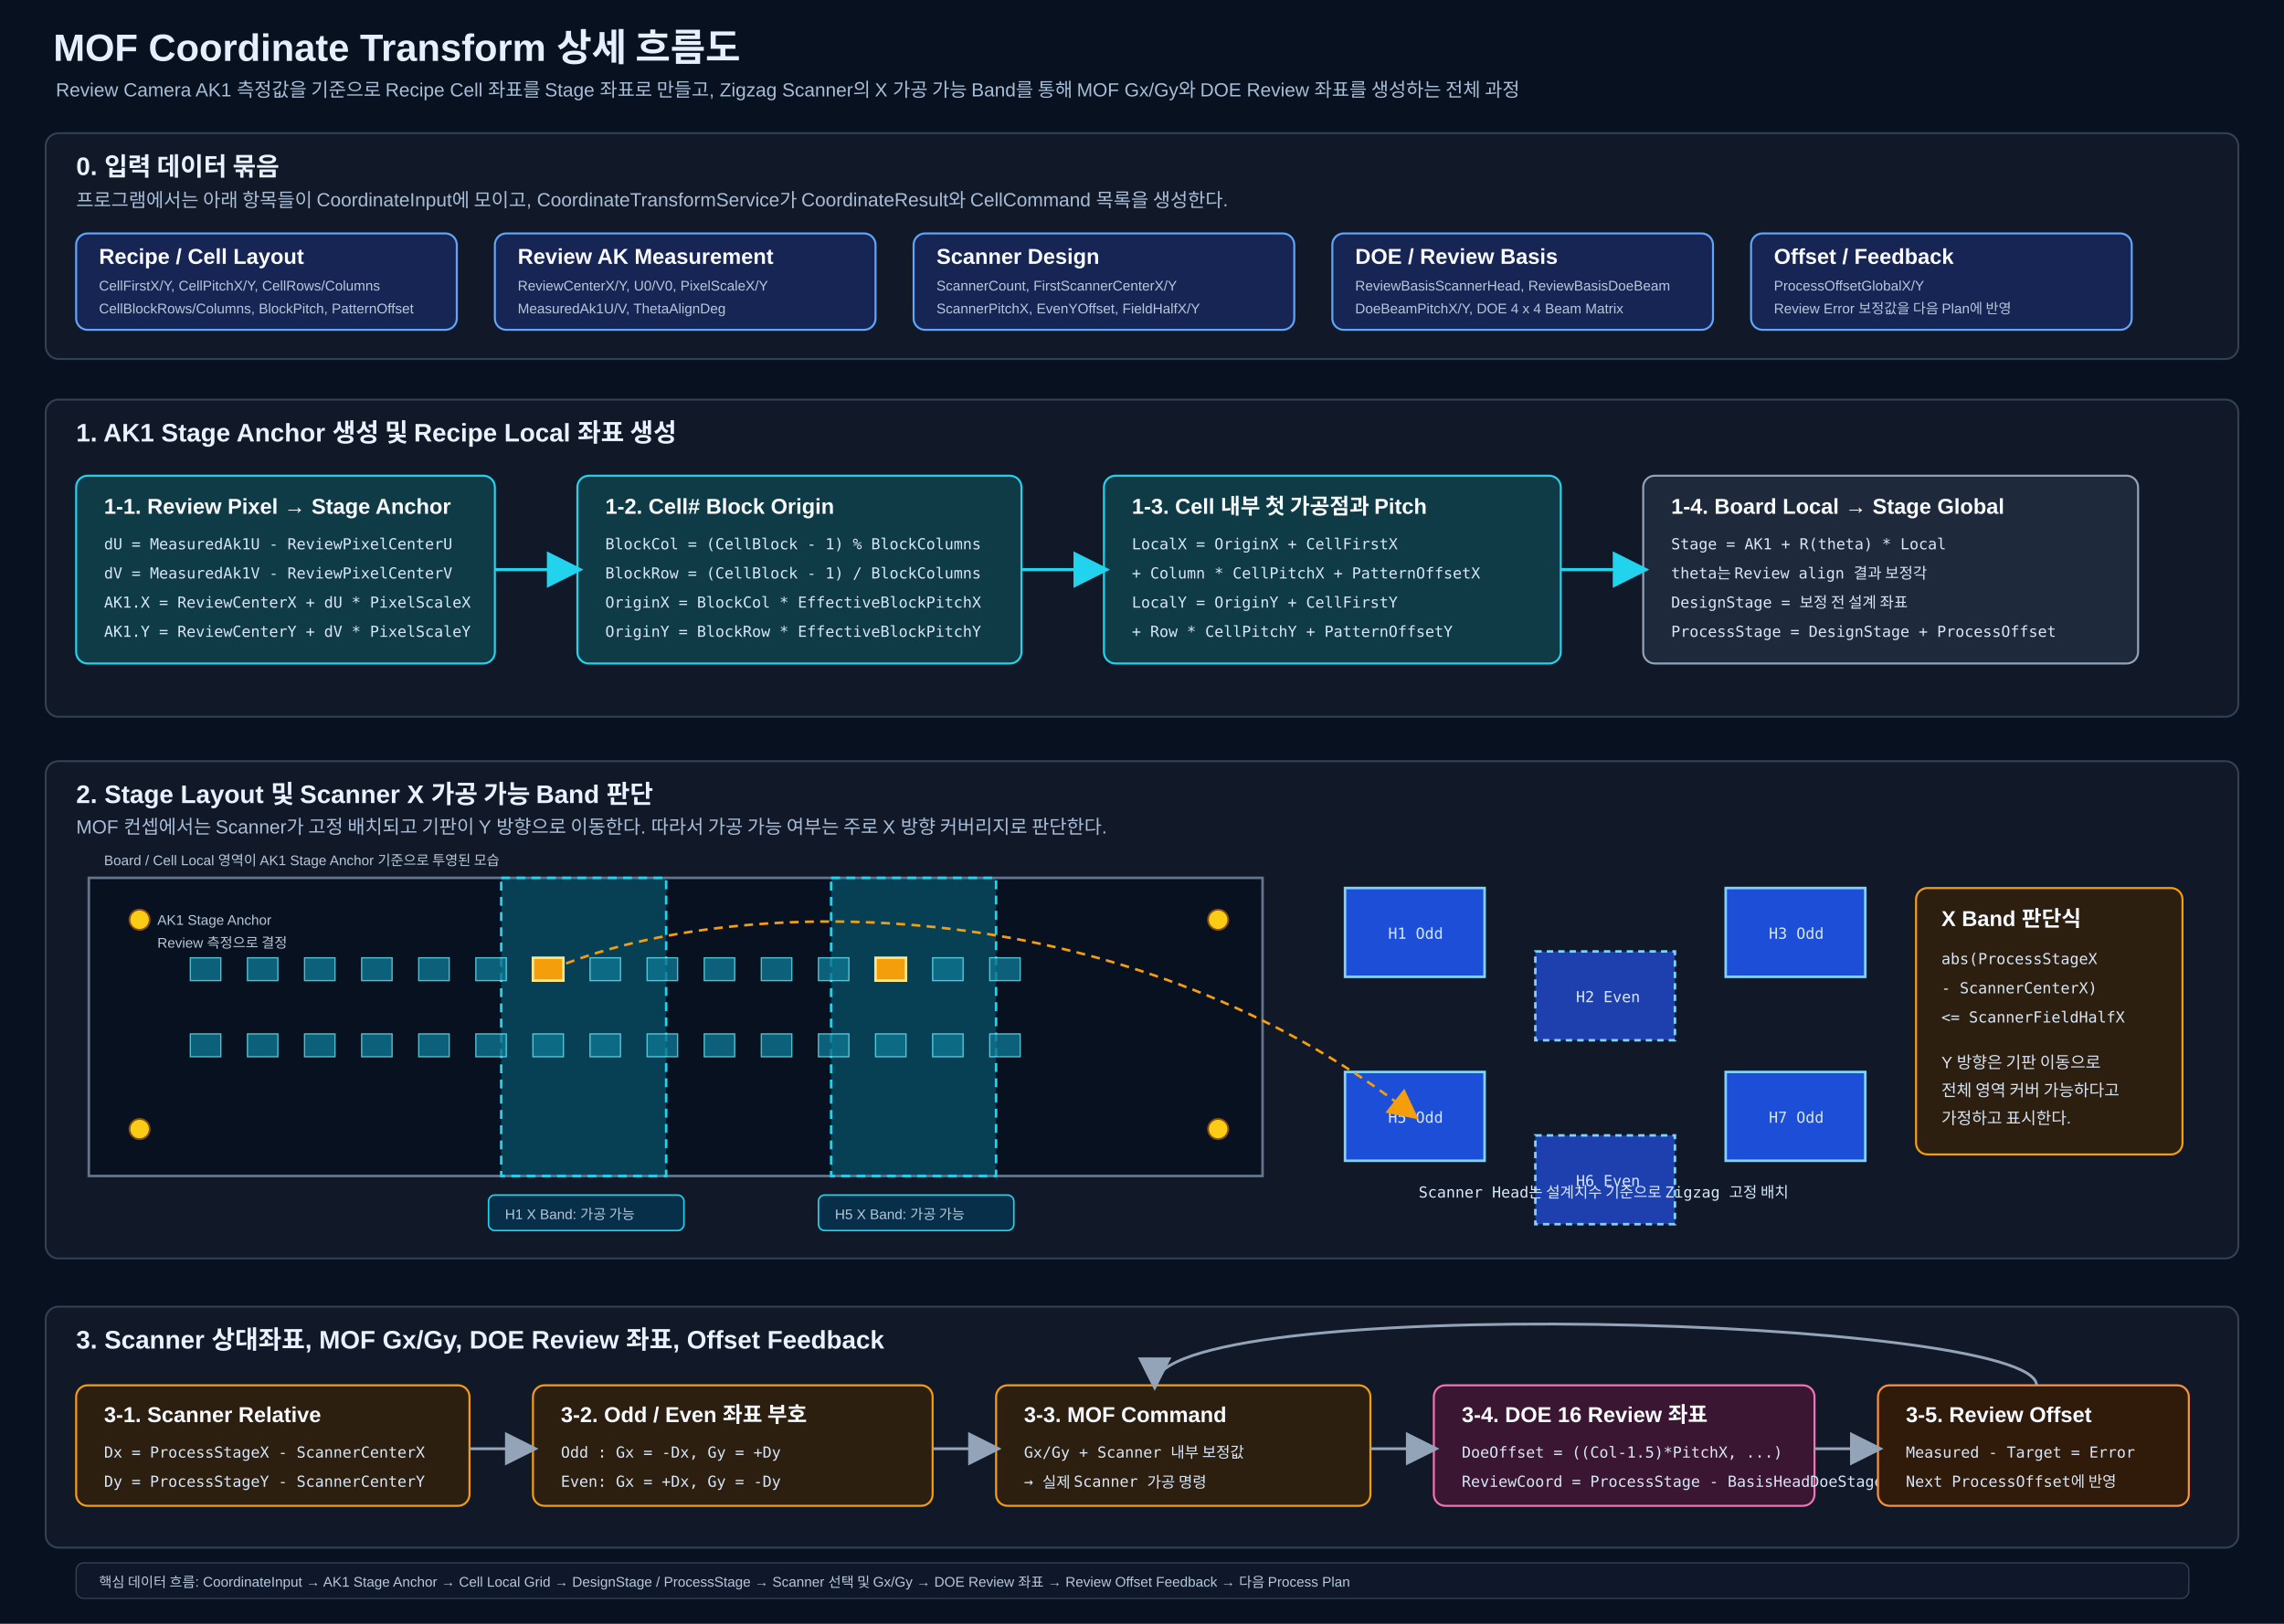
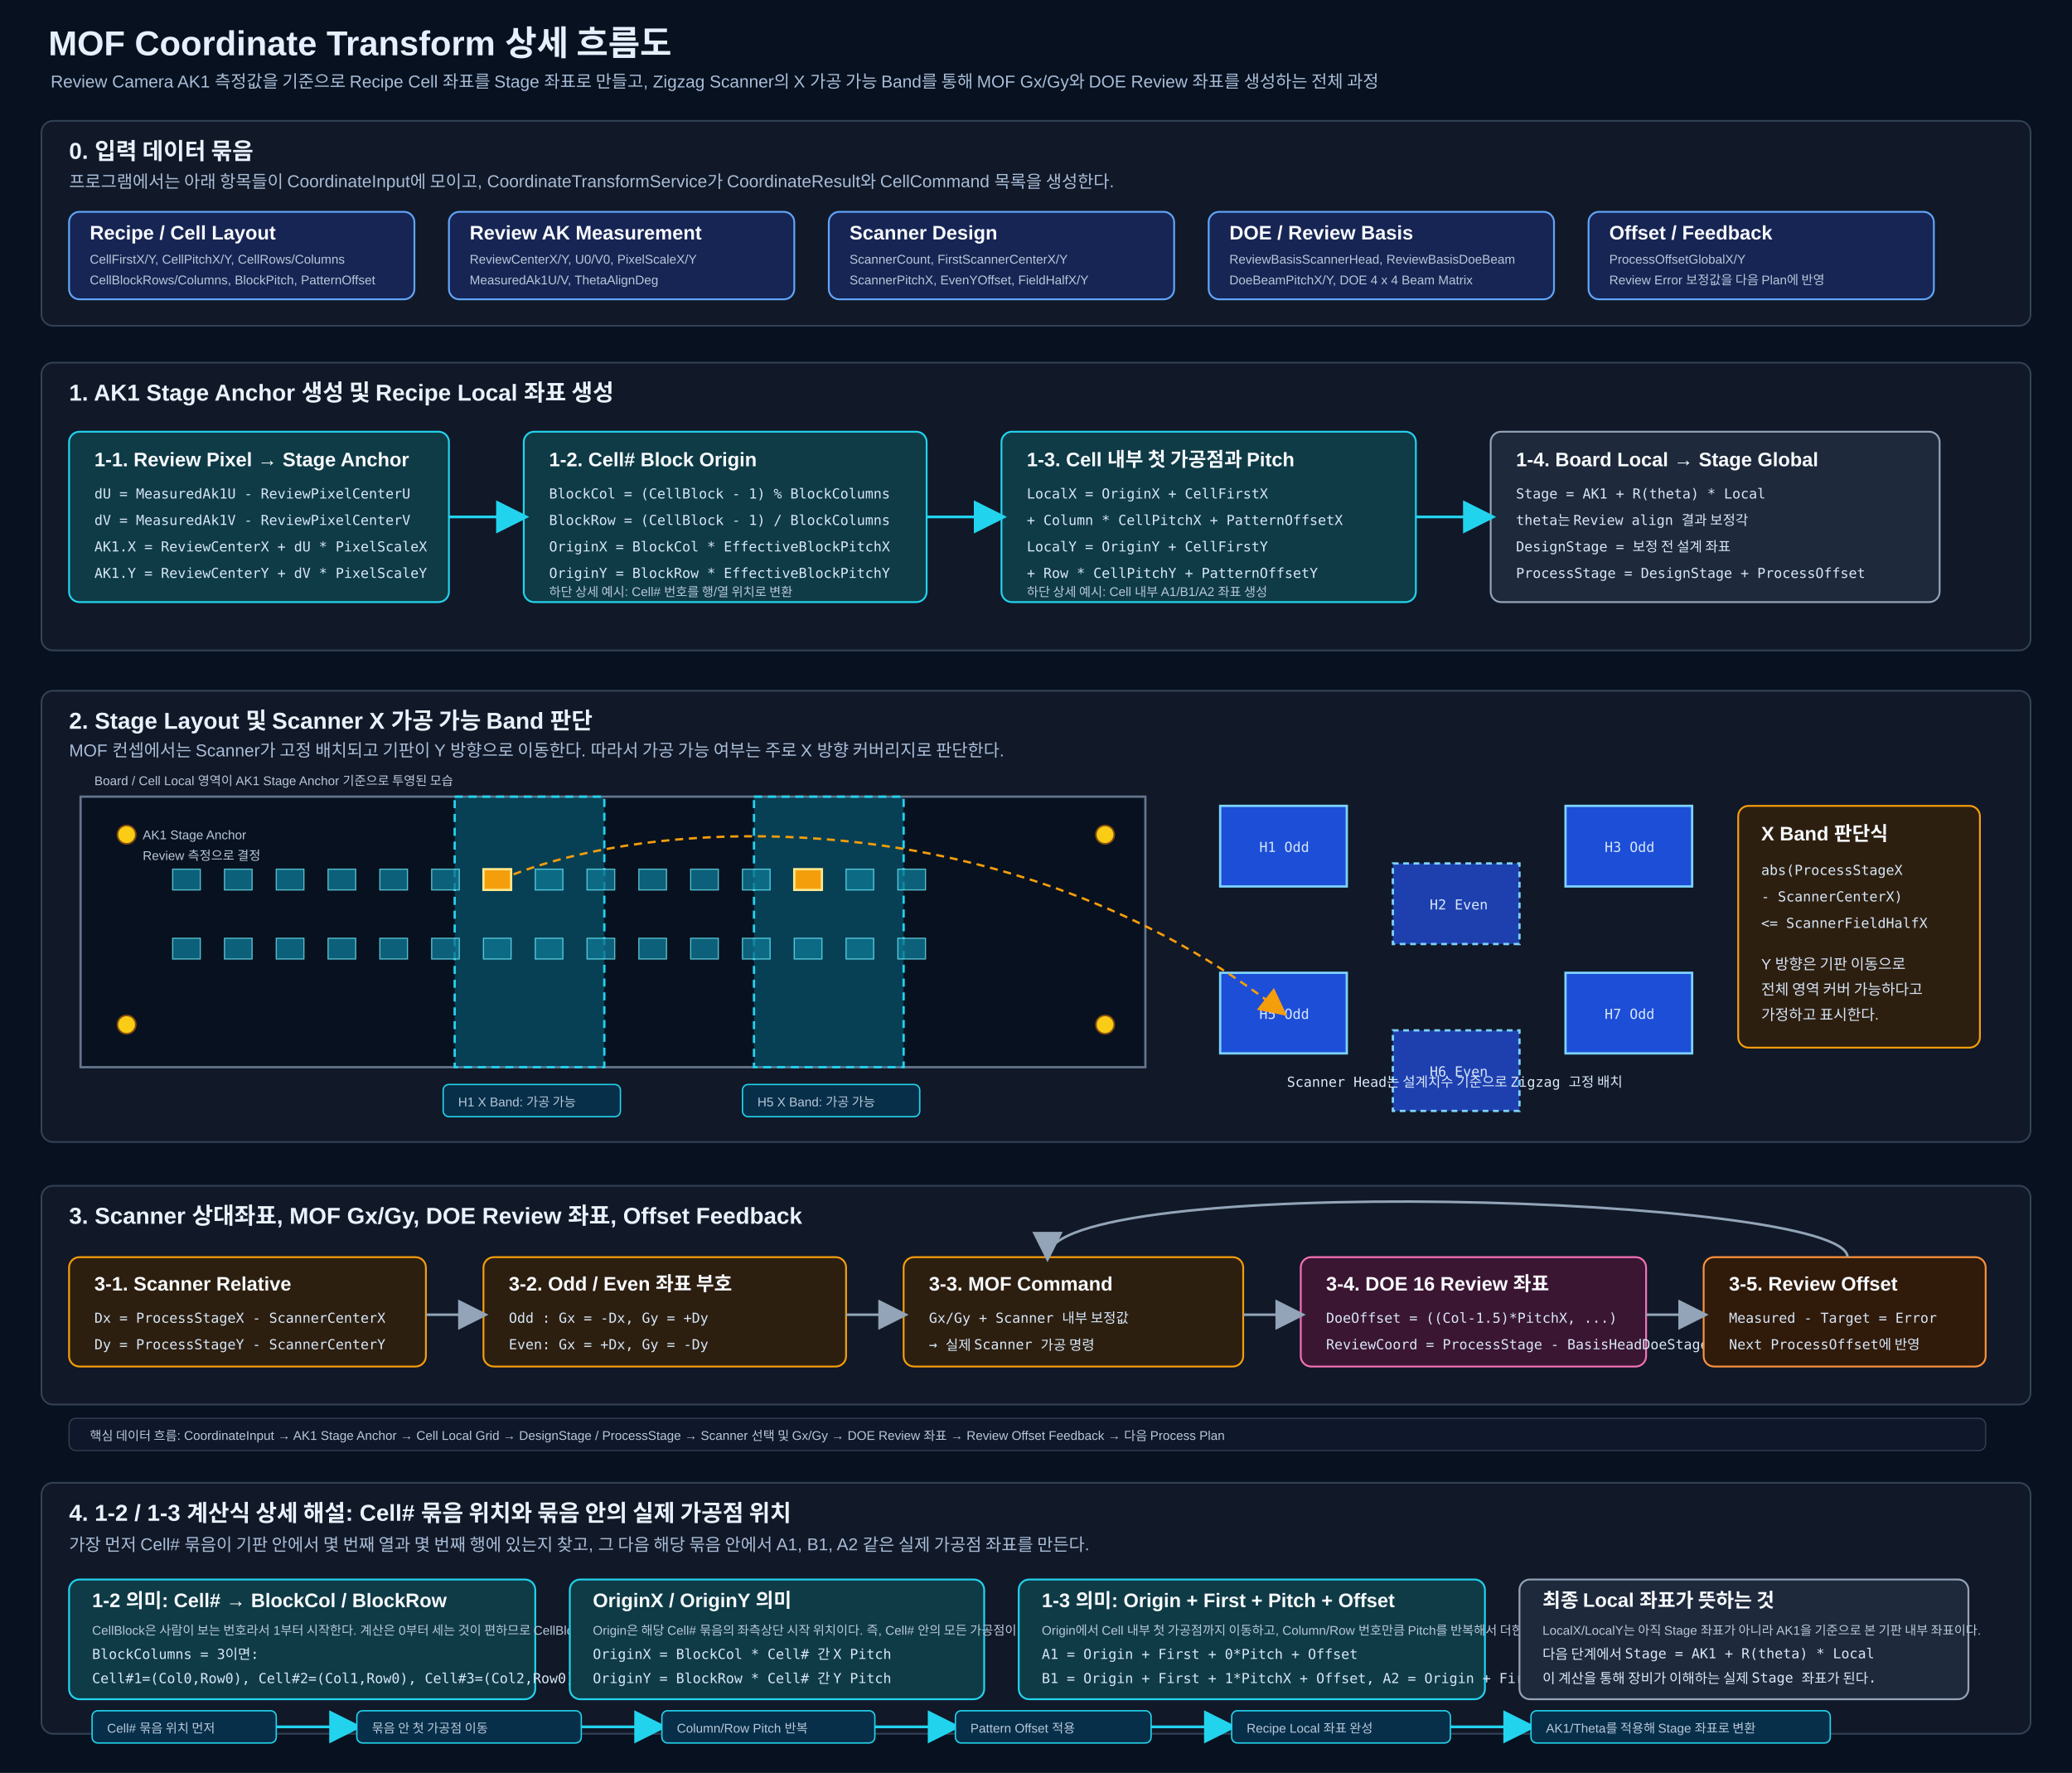
- <svg xmlns="http://www.w3.org/2000/svg" width="1800" height="1280" viewBox="0 0 1800 1280">
+ <svg xmlns="http://www.w3.org/2000/svg" width="1800" height="1540" viewBox="0 0 1800 1540">
  <defs>
    <style>
      .title{font-family:Segoe UI,Arial,sans-serif;font-size:30px;font-weight:700;fill:#e5f0ff}
      .subtitle{font-family:Segoe UI,Arial,sans-serif;font-size:15px;fill:#a9bdd8}
      .section{font-family:Segoe UI,Arial,sans-serif;font-size:20px;font-weight:700;fill:#eaf2ff}
      .h{font-family:Segoe UI,Arial,sans-serif;font-size:17px;font-weight:700;fill:#f8fbff}
      .t{font-family:Segoe UI,Arial,sans-serif;font-size:13px;fill:#d5e3f5}
      .small{font-family:Consolas,Menlo,monospace;font-size:12px;fill:#d7e7f8}
      .tiny{font-family:Segoe UI,Arial,sans-serif;font-size:11px;fill:#b7c7da}
      .panel{fill:#111827;stroke:#334155;stroke-width:1.5;rx:10}
      .input{fill:#172554;stroke:#60a5fa;stroke-width:1.6;rx:9}
      .calc{fill:#0f3b46;stroke:#22d3ee;stroke-width:1.6;rx:9}
      .stage{fill:#1e293b;stroke:#94a3b8;stroke-width:1.6;rx:9}
      .scanner{fill:#2d1f10;stroke:#f59e0b;stroke-width:1.6;rx:9}
      .review{fill:#3b1632;stroke:#f472b6;stroke-width:1.6;rx:9}
      .feedback{fill:#301a0a;stroke:#fb923c;stroke-width:1.6;rx:9}
      .board{fill:#08111f;stroke:#64748b;stroke-width:2}
      .cell{fill:#0e7490;stroke:#67e8f9;stroke-width:1;opacity:.8}
      .cellSel{fill:#f59e0b;stroke:#fde68a;stroke-width:2}
      .band{fill:#0891b25c;stroke:#22d3ee;stroke-width:2;stroke-dasharray:7 5}
      .ak{fill:#facc15;stroke:#854d0e;stroke-width:1.4}
      .headOdd{fill:#1d4ed8;stroke:#7dd3fc;stroke-width:2}
      .headEven{fill:#1e40af;stroke:#7dd3fc;stroke-width:2;stroke-dasharray:5 4}
      .arrow{stroke:#93a4b8;stroke-width:2.2;fill:none;marker-end:url(#arrow)}
      .arrow2{stroke:#22d3ee;stroke-width:2.4;fill:none;marker-end:url(#arrowC)}
      .dash{stroke:#f59e0b;stroke-width:2;fill:none;stroke-dasharray:7 5;marker-end:url(#arrowO)}
      .grid{stroke:#243244;stroke-width:1}
      .badge{fill:#082f49;stroke:#22d3ee;stroke-width:1.2;rx:5}
    </style>
    <marker id="arrow" markerWidth="12" markerHeight="12" refX="10" refY="6" orient="auto">
      <path d="M0,0 L12,6 L0,12 Z" fill="#93a4b8" />
    </marker>
    <marker id="arrowC" markerWidth="12" markerHeight="12" refX="10" refY="6" orient="auto">
      <path d="M0,0 L12,6 L0,12 Z" fill="#22d3ee" />
    </marker>
    <marker id="arrowO" markerWidth="12" markerHeight="12" refX="10" refY="6" orient="auto">
      <path d="M0,0 L12,6 L0,12 Z" fill="#f59e0b" />
    </marker>
  </defs>
-   <rect width="1800" height="1280" fill="#07111f" />
+   <rect width="1800" height="1540" fill="#07111f" />
  <text x="42" y="48" class="title">MOF Coordinate Transform 상세 흐름도</text>
  <text x="44" y="76" class="subtitle">Review Camera AK1 측정값을 기준으로 Recipe Cell 좌표를 Stage 좌표로 만들고, Zigzag Scanner의 X 가공 가능 Band를 통해 MOF Gx/Gy와 DOE Review 좌표를 생성하는 전체 과정</text>
  <rect x="36" y="105" width="1728" height="178" class="panel" />
  <text x="60" y="138" class="section">0. 입력 데이터 묶음</text>
  <text x="60" y="163" class="subtitle">프로그램에서는 아래 항목들이 CoordinateInput에 모이고, CoordinateTransformService가 CoordinateResult와 CellCommand 목록을 생성한다.</text>
  <rect x="60" y="184" width="300" height="76" class="input" />
  <text x="78" y="208" class="h">Recipe / Cell Layout</text>
  <text x="78" y="229" class="tiny">CellFirstX/Y, CellPitchX/Y, CellRows/Columns</text>
  <text x="78" y="247" class="tiny">CellBlockRows/Columns, BlockPitch, PatternOffset</text>
  <rect x="390" y="184" width="300" height="76" class="input" />
  <text x="408" y="208" class="h">Review AK Measurement</text>
  <text x="408" y="229" class="tiny">ReviewCenterX/Y, U0/V0, PixelScaleX/Y</text>
  <text x="408" y="247" class="tiny">MeasuredAk1U/V, ThetaAlignDeg</text>
  <rect x="720" y="184" width="300" height="76" class="input" />
  <text x="738" y="208" class="h">Scanner Design</text>
  <text x="738" y="229" class="tiny">ScannerCount, FirstScannerCenterX/Y</text>
  <text x="738" y="247" class="tiny">ScannerPitchX, EvenYOffset, FieldHalfX/Y</text>
  <rect x="1050" y="184" width="300" height="76" class="input" />
  <text x="1068" y="208" class="h">DOE / Review Basis</text>
  <text x="1068" y="229" class="tiny">ReviewBasisScannerHead, ReviewBasisDoeBeam</text>
  <text x="1068" y="247" class="tiny">DoeBeamPitchX/Y, DOE 4 x 4 Beam Matrix</text>
  <rect x="1380" y="184" width="300" height="76" class="input" />
  <text x="1398" y="208" class="h">Offset / Feedback</text>
  <text x="1398" y="229" class="tiny">ProcessOffsetGlobalX/Y</text>
  <text x="1398" y="247" class="tiny">Review Error 보정값을 다음 Plan에 반영</text>
  <rect x="36" y="315" width="1728" height="250" class="panel" />
  <text x="60" y="348" class="section">1. AK1 Stage Anchor 생성 및 Recipe Local 좌표 생성</text>
  <rect x="60" y="375" width="330" height="148" class="calc" />
  <text x="82" y="405" class="h">1-1. Review Pixel → Stage Anchor</text>
  <text x="82" y="433" class="small">dU = MeasuredAk1U - ReviewPixelCenterU</text>
  <text x="82" y="456" class="small">dV = MeasuredAk1V - ReviewPixelCenterV</text>
  <text x="82" y="479" class="small">AK1.X = ReviewCenterX + dU * PixelScaleX</text>
  <text x="82" y="502" class="small">AK1.Y = ReviewCenterY + dV * PixelScaleY</text>
  <rect x="455" y="375" width="350" height="148" class="calc" />
  <text x="477" y="405" class="h">1-2. Cell# Block Origin</text>
  <text x="477" y="433" class="small">BlockCol = (CellBlock - 1) % BlockColumns</text>
  <text x="477" y="456" class="small">BlockRow = (CellBlock - 1) / BlockColumns</text>
  <text x="477" y="479" class="small">OriginX = BlockCol * EffectiveBlockPitchX</text>
  <text x="477" y="502" class="small">OriginY = BlockRow * EffectiveBlockPitchY</text>
+   <text x="477" y="518" class="tiny">하단 상세 예시: Cell# 번호를 행/열 위치로 변환</text>
  <rect x="870" y="375" width="360" height="148" class="calc" />
  <text x="892" y="405" class="h">1-3. Cell 내부 첫 가공점과 Pitch</text>
  <text x="892" y="433" class="small">LocalX = OriginX + CellFirstX</text>
  <text x="892" y="456" class="small">       + Column * CellPitchX + PatternOffsetX</text>
  <text x="892" y="479" class="small">LocalY = OriginY + CellFirstY</text>
  <text x="892" y="502" class="small">       + Row * CellPitchY + PatternOffsetY</text>
+   <text x="892" y="518" class="tiny">하단 상세 예시: Cell 내부 A1/B1/A2 좌표 생성</text>
  <rect x="1295" y="375" width="390" height="148" class="stage" />
  <text x="1317" y="405" class="h">1-4. Board Local → Stage Global</text>
  <text x="1317" y="433" class="small">Stage = AK1 + R(theta) * Local</text>
  <text x="1317" y="456" class="small">theta는 Review align 결과 보정각</text>
  <text x="1317" y="479" class="small">DesignStage = 보정 전 설계 좌표</text>
  <text x="1317" y="502" class="small">ProcessStage = DesignStage + ProcessOffset</text>
  <path class="arrow2" d="M390 449 H455" />
  <path class="arrow2" d="M805 449 H870" />
  <path class="arrow2" d="M1230 449 H1295" />
  <rect x="36" y="600" width="1728" height="392" class="panel" />
  <text x="60" y="633" class="section">2. Stage Layout 및 Scanner X 가공 가능 Band 판단</text>
  <text x="60" y="657" class="subtitle">MOF 컨셉에서는 Scanner가 고정 배치되고 기판이 Y 방향으로 이동한다. 따라서 가공 가능 여부는 주로 X 방향 커버리지로 판단한다.</text>
  <rect x="70" y="692" width="925" height="235" class="board" />
  <text x="82" y="682" class="tiny">Board / Cell Local 영역이 AK1 Stage Anchor 기준으로 투영된 모습</text>
  <circle cx="110" cy="725" r="8" class="ak" />
  <circle cx="110" cy="890" r="8" class="ak" />
  <circle cx="960" cy="725" r="8" class="ak" />
  <circle cx="960" cy="890" r="8" class="ak" />
  <text x="124" y="729" class="tiny">AK1 Stage Anchor</text>
  <text x="124" y="747" class="tiny">Review 측정으로 결정</text>
  <rect x="395" y="692" width="130" height="235" class="band" />
  <rect x="655" y="692" width="130" height="235" class="band" />
  <rect x="150" y="755" width="24" height="18" class="cell" />
  <rect x="195" y="755" width="24" height="18" class="cell" />
  <rect x="240" y="755" width="24" height="18" class="cell" />
  <rect x="285" y="755" width="24" height="18" class="cell" />
  <rect x="330" y="755" width="24" height="18" class="cell" />
  <rect x="375" y="755" width="24" height="18" class="cell" />
  <rect x="420" y="755" width="24" height="18" class="cellSel" />
  <rect x="465" y="755" width="24" height="18" class="cell" />
  <rect x="510" y="755" width="24" height="18" class="cell" />
  <rect x="555" y="755" width="24" height="18" class="cell" />
  <rect x="600" y="755" width="24" height="18" class="cell" />
  <rect x="645" y="755" width="24" height="18" class="cell" />
  <rect x="690" y="755" width="24" height="18" class="cellSel" />
  <rect x="735" y="755" width="24" height="18" class="cell" />
  <rect x="780" y="755" width="24" height="18" class="cell" />
  <rect x="150" y="815" width="24" height="18" class="cell" />
  <rect x="195" y="815" width="24" height="18" class="cell" />
  <rect x="240" y="815" width="24" height="18" class="cell" />
  <rect x="285" y="815" width="24" height="18" class="cell" />
  <rect x="330" y="815" width="24" height="18" class="cell" />
  <rect x="375" y="815" width="24" height="18" class="cell" />
  <rect x="420" y="815" width="24" height="18" class="cell" />
  <rect x="465" y="815" width="24" height="18" class="cell" />
  <rect x="510" y="815" width="24" height="18" class="cell" />
  <rect x="555" y="815" width="24" height="18" class="cell" />
  <rect x="600" y="815" width="24" height="18" class="cell" />
  <rect x="645" y="815" width="24" height="18" class="cell" />
  <rect x="690" y="815" width="24" height="18" class="cell" />
  <rect x="735" y="815" width="24" height="18" class="cell" />
  <rect x="780" y="815" width="24" height="18" class="cell" />
  <rect x="385" y="942" width="154" height="28" class="badge" />
  <text x="398" y="961" class="tiny">H1 X Band: 가공 가능</text>
  <rect x="645" y="942" width="154" height="28" class="badge" />
  <text x="658" y="961" class="tiny">H5 X Band: 가공 가능</text>
  <rect x="1060" y="700" width="110" height="70" class="headOdd" />
  <rect x="1210" y="750" width="110" height="70" class="headEven" />
  <rect x="1360" y="700" width="110" height="70" class="headOdd" />
  <rect x="1060" y="845" width="110" height="70" class="headOdd" />
  <rect x="1210" y="895" width="110" height="70" class="headEven" />
  <rect x="1360" y="845" width="110" height="70" class="headOdd" />
  <text x="1094" y="740" class="small">H1 Odd</text>
  <text x="1242" y="790" class="small">H2 Even</text>
  <text x="1394" y="740" class="small">H3 Odd</text>
  <text x="1094" y="885" class="small">H5 Odd</text>
  <text x="1242" y="935" class="small">H6 Even</text>
  <text x="1394" y="885" class="small">H7 Odd</text>
  <path class="dash" d="M435 764 C570 706, 880 695, 1115 880" />
  <text x="1118" y="944" class="small">Scanner Head는 설계치수 기준으로 Zigzag 고정 배치</text>
  <rect x="1510" y="700" width="210" height="210" class="scanner" />
  <text x="1530" y="730" class="h">X Band 판단식</text>
  <text x="1530" y="760" class="small">abs(ProcessStageX</text>
  <text x="1530" y="783" class="small"> - ScannerCenterX)</text>
  <text x="1530" y="806" class="small"> &lt;= ScannerFieldHalfX</text>
  <text x="1530" y="842" class="t">Y 방향은 기판 이동으로</text>
  <text x="1530" y="864" class="t">전체 영역 커버 가능하다고</text>
  <text x="1530" y="886" class="t">가정하고 표시한다.</text>
  <rect x="36" y="1030" width="1728" height="190" class="panel" />
  <text x="60" y="1063" class="section">3. Scanner 상대좌표, MOF Gx/Gy, DOE Review 좌표, Offset Feedback</text>
  <rect x="60" y="1092" width="310" height="95" class="scanner" />
  <text x="82" y="1121" class="h">3-1. Scanner Relative</text>
  <text x="82" y="1149" class="small">Dx = ProcessStageX - ScannerCenterX</text>
  <text x="82" y="1172" class="small">Dy = ProcessStageY - ScannerCenterY</text>
  <rect x="420" y="1092" width="315" height="95" class="scanner" />
  <text x="442" y="1121" class="h">3-2. Odd / Even 좌표 부호</text>
  <text x="442" y="1149" class="small">Odd : Gx = -Dx, Gy = +Dy</text>
  <text x="442" y="1172" class="small">Even: Gx = +Dx, Gy = -Dy</text>
  <rect x="785" y="1092" width="295" height="95" class="scanner" />
  <text x="807" y="1121" class="h">3-3. MOF Command</text>
  <text x="807" y="1149" class="small">Gx/Gy + Scanner 내부 보정값</text>
  <text x="807" y="1172" class="small">→ 실제 Scanner 가공 명령</text>
  <rect x="1130" y="1092" width="300" height="95" class="review" />
  <text x="1152" y="1121" class="h">3-4. DOE 16 Review 좌표</text>
  <text x="1152" y="1149" class="small">DoeOffset = ((Col-1.5)*PitchX, ...)</text>
  <text x="1152" y="1172" class="small">ReviewCoord = ProcessStage - BasisHeadDoeStage</text>
  <rect x="1480" y="1092" width="245" height="95" class="feedback" />
  <text x="1502" y="1121" class="h">3-5. Review Offset</text>
  <text x="1502" y="1149" class="small">Measured - Target = Error</text>
  <text x="1502" y="1172" class="small">Next ProcessOffset에 반영</text>
  <path class="arrow" d="M370 1142 H420" />
  <path class="arrow" d="M735 1142 H785" />
  <path class="arrow" d="M1080 1142 H1130" />
  <path class="arrow" d="M1430 1142 H1480" />
  <path class="arrow" d="M1605 1092 C1605 1038, 910 1018, 910 1092" />
  <rect x="60" y="1232" width="1665" height="28" fill="#0f172a" stroke="#334155" rx="6" />
  <text x="78" y="1251" class="tiny">핵심 데이터 흐름: CoordinateInput → AK1 Stage Anchor → Cell Local Grid → DesignStage / ProcessStage → Scanner 선택 및 Gx/Gy → DOE Review 좌표 → Review Offset Feedback → 다음 Process Plan</text>
+   <rect x="36" y="1288" width="1728" height="218" class="panel" />
+   <text x="60" y="1321" class="section">4. 1-2 / 1-3 계산식 상세 해설: Cell# 묶음 위치와 묶음 안의 실제 가공점 위치</text>
+   <text x="60" y="1347" class="subtitle">가장 먼저 Cell# 묶음이 기판 안에서 몇 번째 열과 몇 번째 행에 있는지 찾고, 그 다음 해당 묶음 안에서 A1, B1, A2 같은 실제 가공점 좌표를 만든다.</text>
+   <rect x="60" y="1372" width="405" height="104" class="calc" />
+   <text x="80" y="1396" class="h">1-2 의미: Cell# → BlockCol / BlockRow</text>
+   <text x="80" y="1420" class="tiny">CellBlock은 사람이 보는 번호라서 1부터 시작한다. 계산은 0부터 세는 것이 편하므로 CellBlock - 1을 먼저 한다.</text>
+   <text x="80" y="1441" class="small">BlockColumns = 3이면:</text>
+   <text x="80" y="1462" class="small">Cell#1=(Col0,Row0), Cell#2=(Col1,Row0), Cell#3=(Col2,Row0)</text>
+   <rect x="495" y="1372" width="360" height="104" class="calc" />
+   <text x="515" y="1396" class="h">OriginX / OriginY 의미</text>
+   <text x="515" y="1420" class="tiny">Origin은 해당 Cell# 묶음의 좌측상단 시작 위치이다. 즉, Cell# 안의 모든 가공점이 더해질 기준점이다.</text>
+   <text x="515" y="1441" class="small">OriginX = BlockCol * Cell# 간 X Pitch</text>
+   <text x="515" y="1462" class="small">OriginY = BlockRow * Cell# 간 Y Pitch</text>
+   <rect x="885" y="1372" width="405" height="104" class="calc" />
+   <text x="905" y="1396" class="h">1-3 의미: Origin + First + Pitch + Offset</text>
+   <text x="905" y="1420" class="tiny">Origin에서 Cell 내부 첫 가공점까지 이동하고, Column/Row 번호만큼 Pitch를 반복해서 더한 뒤 Pattern Offset을 마지막으로 더한다.</text>
+   <text x="905" y="1441" class="small">A1 = Origin + First + 0*Pitch + Offset</text>
+   <text x="905" y="1462" class="small">B1 = Origin + First + 1*PitchX + Offset, A2 = Origin + First + 1*PitchY + Offset</text>
+   <rect x="1320" y="1372" width="390" height="104" class="stage" />
+   <text x="1340" y="1396" class="h">최종 Local 좌표가 뜻하는 것</text>
+   <text x="1340" y="1420" class="tiny">LocalX/LocalY는 아직 Stage 좌표가 아니라 AK1을 기준으로 본 기판 내부 좌표이다.</text>
+   <text x="1340" y="1441" class="small">다음 단계에서 Stage = AK1 + R(theta) * Local</text>
+   <text x="1340" y="1462" class="small">이 계산을 통해 장비가 이해하는 실제 Stage 좌표가 된다.</text>
+   <rect x="80" y="1486" width="160" height="28" class="badge" />
+   <text x="93" y="1505" class="tiny">Cell# 묶음 위치 먼저</text>
+   <path class="arrow2" d="M240 1500 H310" />
+   <rect x="310" y="1486" width="195" height="28" class="badge" />
+   <text x="323" y="1505" class="tiny">묶음 안 첫 가공점 이동</text>
+   <path class="arrow2" d="M505 1500 H575" />
+   <rect x="575" y="1486" width="185" height="28" class="badge" />
+   <text x="588" y="1505" class="tiny">Column/Row Pitch 반복</text>
+   <path class="arrow2" d="M760 1500 H830" />
+   <rect x="830" y="1486" width="170" height="28" class="badge" />
+   <text x="843" y="1505" class="tiny">Pattern Offset 적용</text>
+   <path class="arrow2" d="M1000 1500 H1070" />
+   <rect x="1070" y="1486" width="190" height="28" class="badge" />
+   <text x="1083" y="1505" class="tiny">Recipe Local 좌표 완성</text>
+   <path class="arrow2" d="M1260 1500 H1330" />
+   <rect x="1330" y="1486" width="260" height="28" class="badge" />
+   <text x="1343" y="1505" class="tiny">AK1/Theta를 적용해 Stage 좌표로 변환</text>
</svg>
